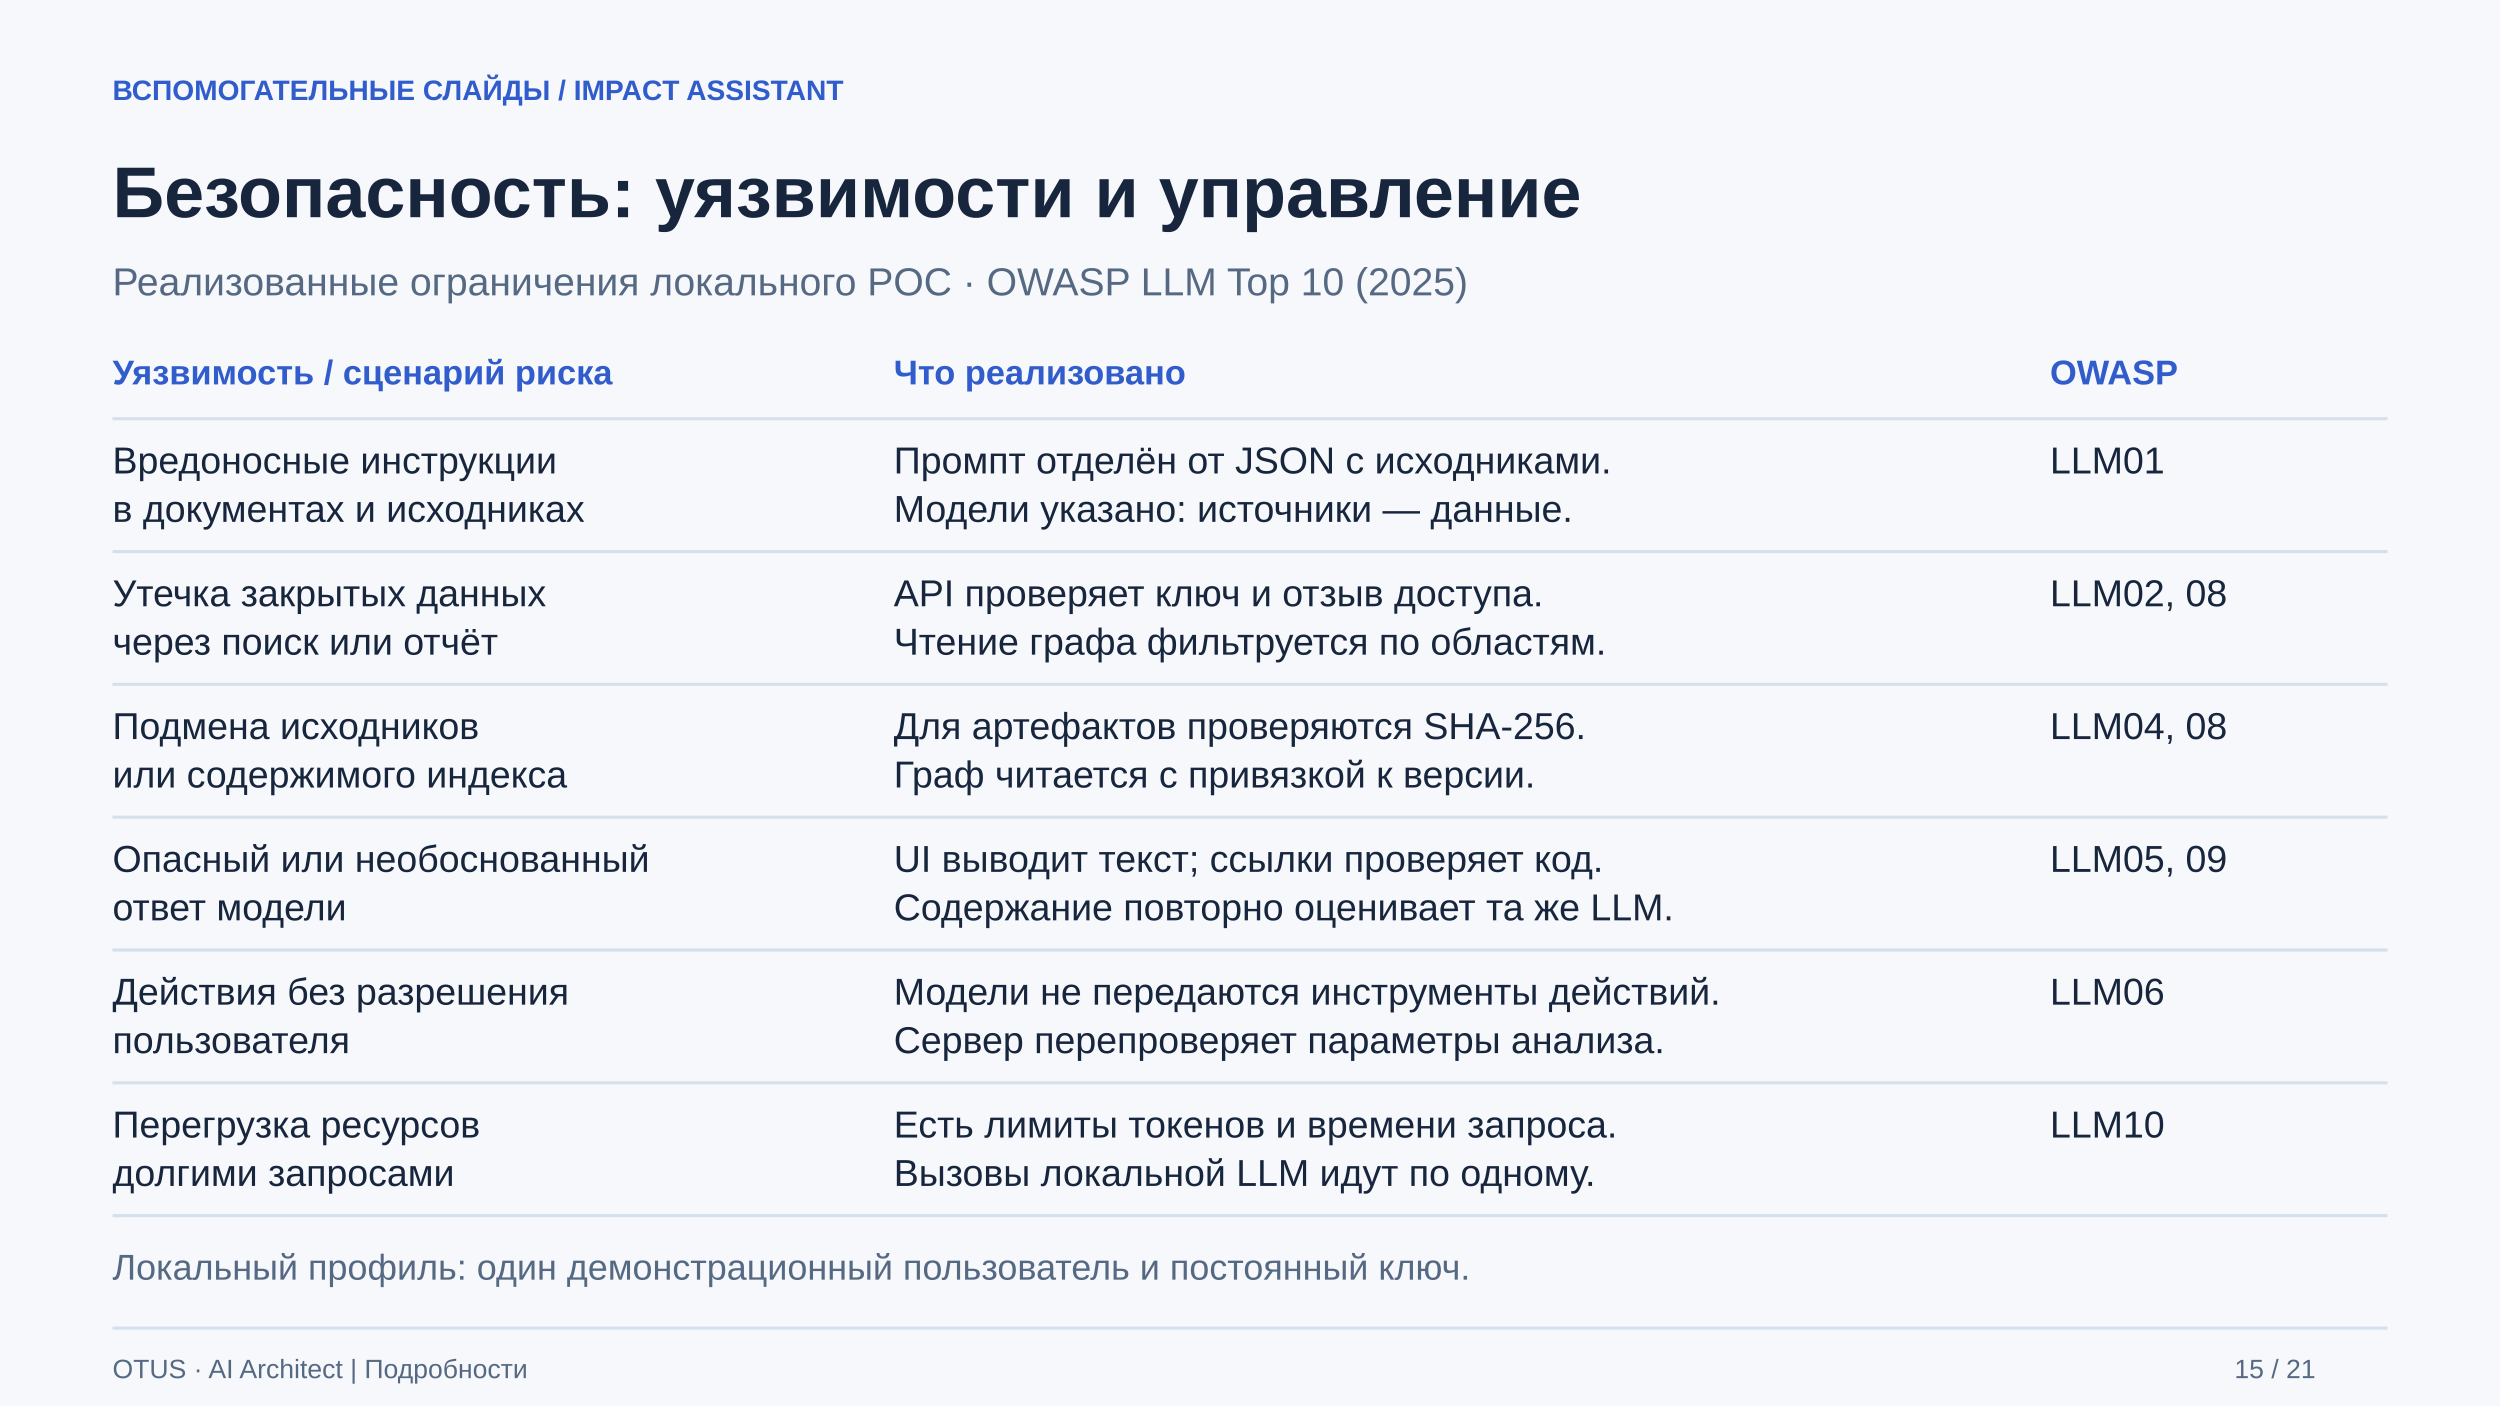
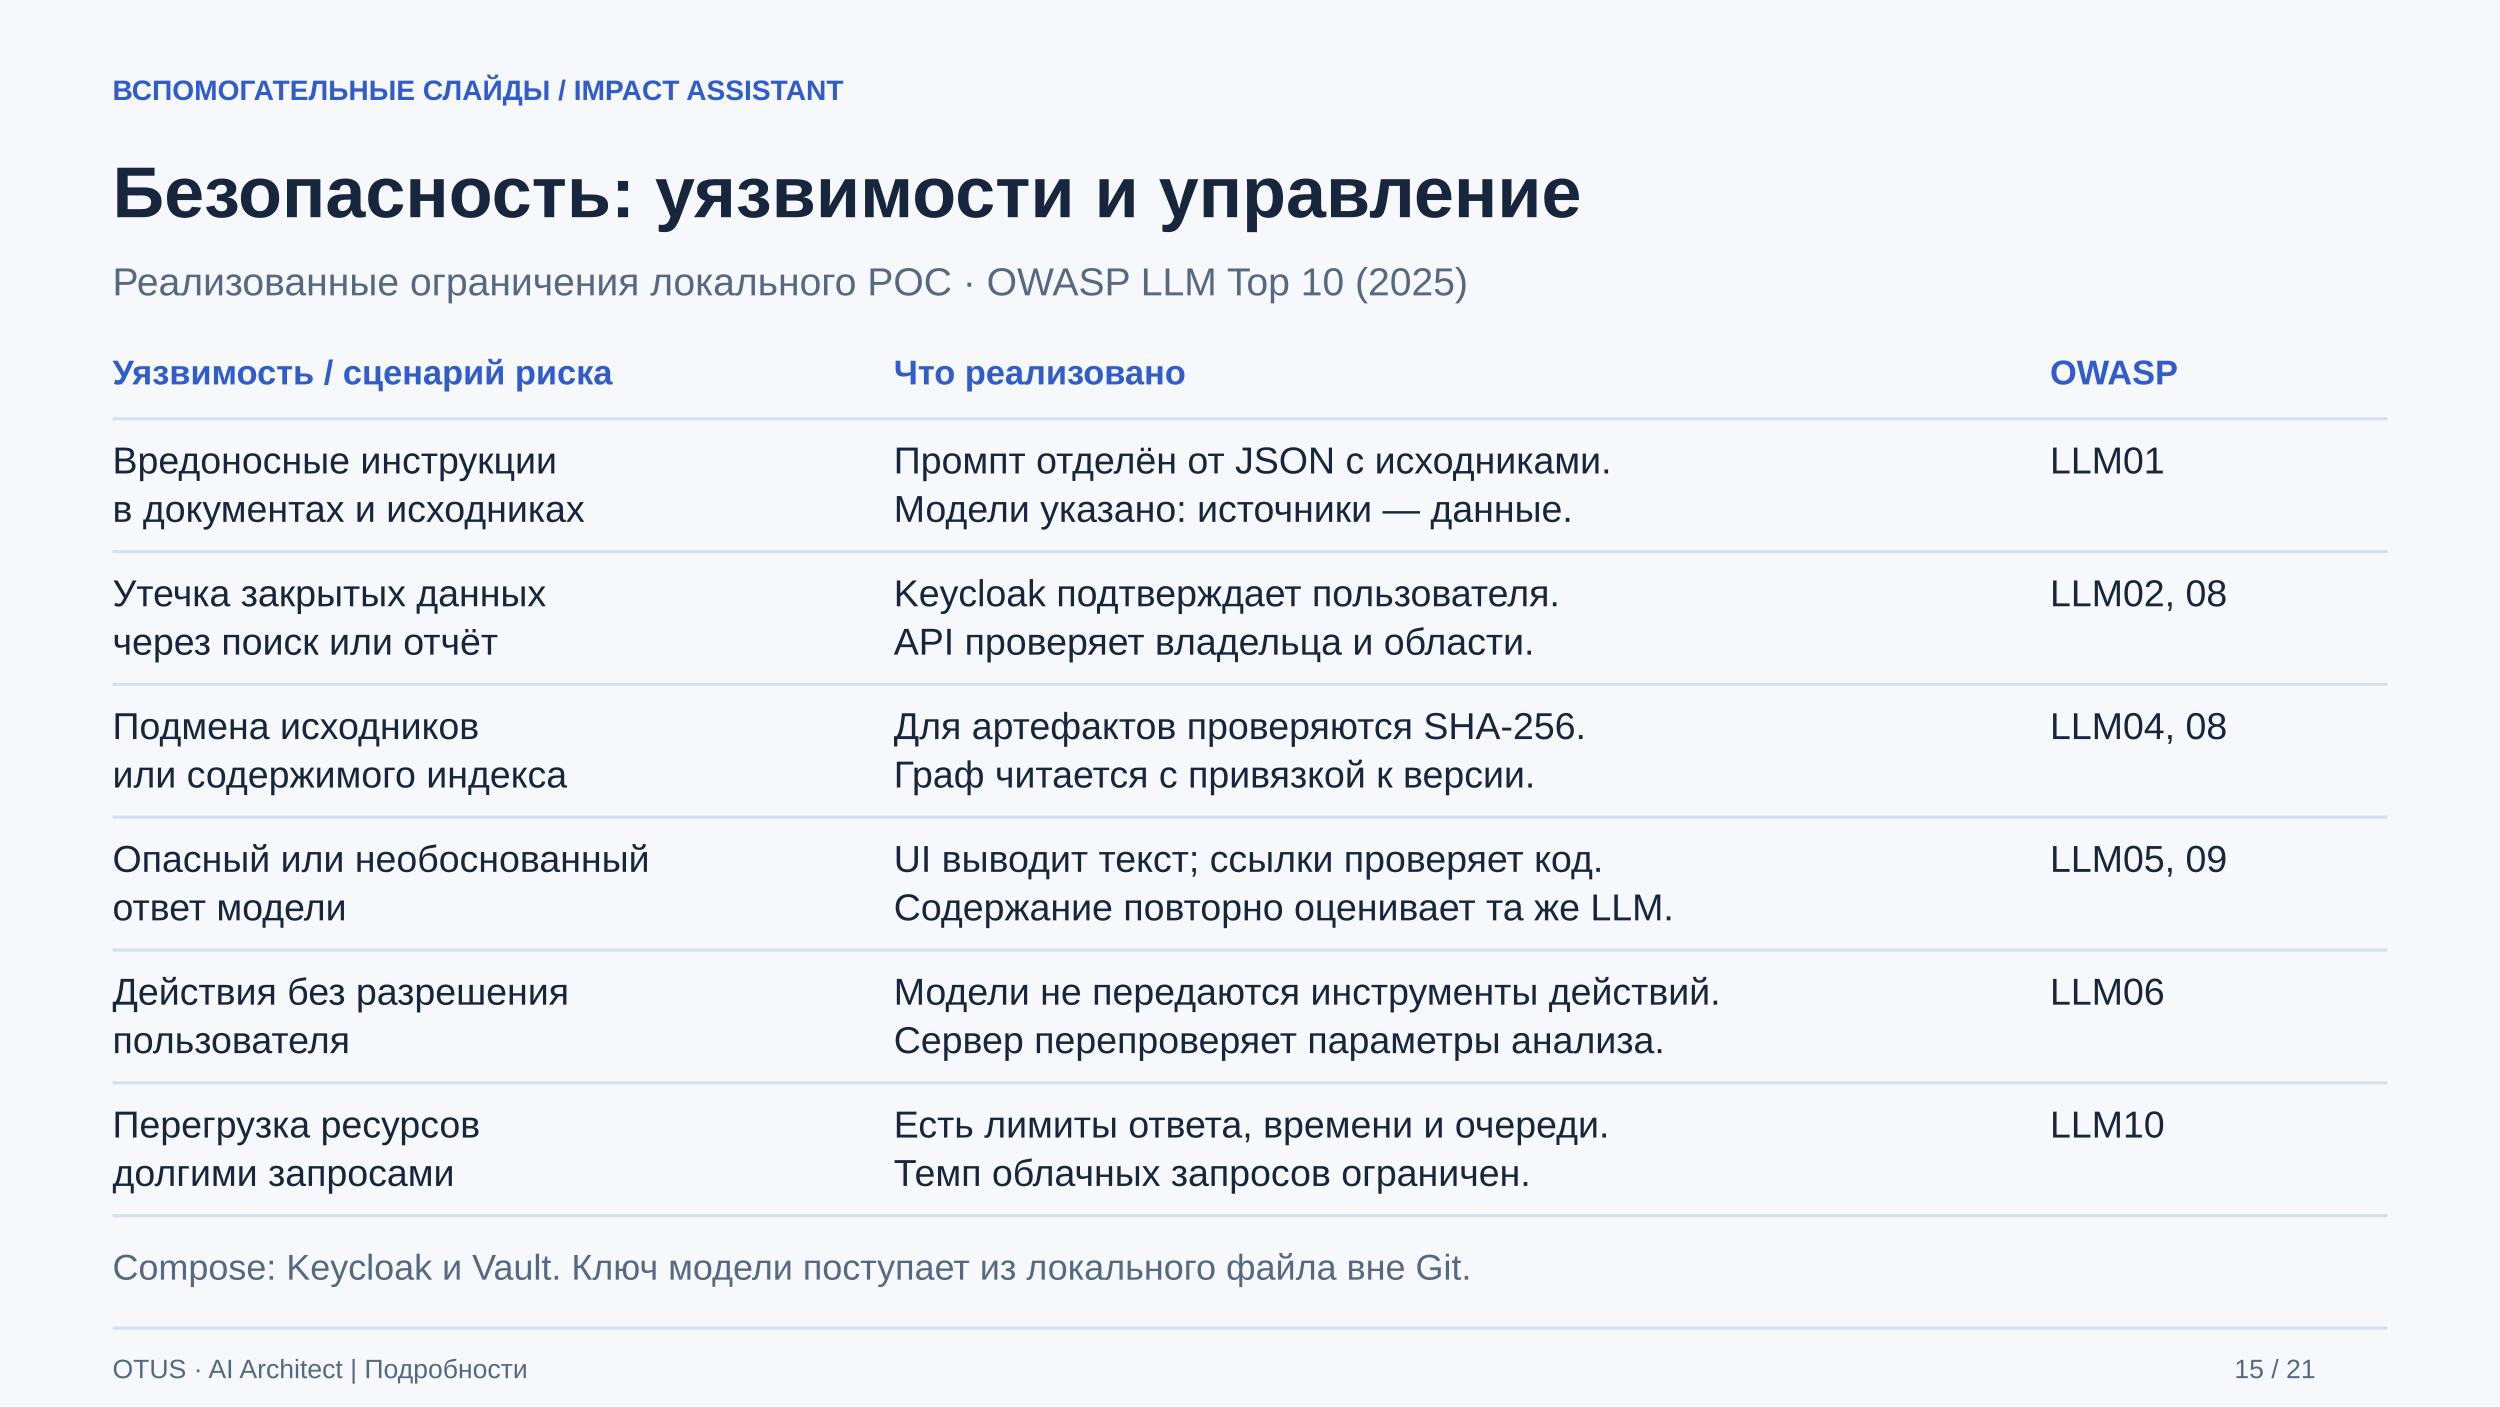
<svg xmlns="http://www.w3.org/2000/svg" width="1600" height="900" viewBox="0 0 1600 900" role="img" aria-labelledby="title desc">
  <defs>
    <marker id="arrow" markerWidth="10" markerHeight="10" refX="8" refY="5" orient="auto">
      <path d="M1 1L8 5L1 9Z" fill="#315CCB" />
    </marker>
  </defs>
  <g font-family="Arial, sans-serif">
    <rect width="1600" height="900" fill="#F6F8FC" />
    <text x="72" y="64" font-size="18" fill="#315CCB" font-weight="700">ВСПОМОГАТЕЛЬНЫЕ СЛАЙДЫ  /  IMPACT ASSISTANT</text>
    <text x="72" y="139" font-size="46" fill="#17263D" font-weight="700">Безопасность: уязвимости и управление</text>
    <text x="72" y="189" font-size="25" fill="#566983" font-weight="400">Реализованные ограничения локального POC · OWASP LLM Top 10 (2025)</text>
    <text x="72" y="246" font-size="22" fill="#315CCB" font-weight="700">Уязвимость / сценарий риска</text>
    <text x="572" y="246" font-size="22" fill="#315CCB" font-weight="700">Что реализовано</text>
    <text x="1312" y="246" font-size="22" fill="#315CCB" font-weight="700">OWASP</text>
    <path d="M72 268h1456" stroke="#D6E0ED" stroke-width="2" />
    <text x="72" y="303" font-size="24" fill="#17263D" font-weight="400">Вредоносные инструкции</text>
    <text x="72" y="334" font-size="24" fill="#17263D" font-weight="400">в документах и исходниках</text>
    <text x="572" y="303" font-size="24" fill="#17263D" font-weight="400">Промпт отделён от JSON с исходниками.</text>
    <text x="572" y="334" font-size="24" fill="#17263D" font-weight="400">Модели указано: источники — данные.</text>
    <text x="1312" y="303" font-size="24" fill="#17263D" font-weight="400">LLM01</text>
    <path d="M72 353h1456" stroke="#D6E0ED" stroke-width="2" />
    <text x="72" y="388" font-size="24" fill="#17263D" font-weight="400">Утечка закрытых данных</text>
    <text x="72" y="419" font-size="24" fill="#17263D" font-weight="400">через поиск или отчёт</text>
-     <text x="572" y="388" font-size="24" fill="#17263D" font-weight="400">API проверяет ключ и отзыв доступа.</text>
-     <text x="572" y="419" font-size="24" fill="#17263D" font-weight="400">Чтение графа фильтруется по областям.</text>
+     <text x="572" y="388" font-size="24" fill="#17263D" font-weight="400">Keycloak подтверждает пользователя.</text>
+     <text x="572" y="419" font-size="24" fill="#17263D" font-weight="400">API проверяет владельца и области.</text>
    <text x="1312" y="388" font-size="24" fill="#17263D" font-weight="400">LLM02, 08</text>
    <path d="M72 438h1456" stroke="#D6E0ED" stroke-width="2" />
    <text x="72" y="473" font-size="24" fill="#17263D" font-weight="400">Подмена исходников</text>
    <text x="72" y="504" font-size="24" fill="#17263D" font-weight="400">или содержимого индекса</text>
    <text x="572" y="473" font-size="24" fill="#17263D" font-weight="400">Для артефактов проверяются SHA-256.</text>
    <text x="572" y="504" font-size="24" fill="#17263D" font-weight="400">Граф читается с привязкой к версии.</text>
    <text x="1312" y="473" font-size="24" fill="#17263D" font-weight="400">LLM04, 08</text>
    <path d="M72 523h1456" stroke="#D6E0ED" stroke-width="2" />
    <text x="72" y="558" font-size="24" fill="#17263D" font-weight="400">Опасный или необоснованный</text>
    <text x="72" y="589" font-size="24" fill="#17263D" font-weight="400">ответ модели</text>
    <text x="572" y="558" font-size="24" fill="#17263D" font-weight="400">UI выводит текст; ссылки проверяет код.</text>
    <text x="572" y="589" font-size="24" fill="#17263D" font-weight="400">Содержание повторно оценивает та же LLM.</text>
    <text x="1312" y="558" font-size="24" fill="#17263D" font-weight="400">LLM05, 09</text>
    <path d="M72 608h1456" stroke="#D6E0ED" stroke-width="2" />
    <text x="72" y="643" font-size="24" fill="#17263D" font-weight="400">Действия без разрешения</text>
    <text x="72" y="674" font-size="24" fill="#17263D" font-weight="400">пользователя</text>
    <text x="572" y="643" font-size="24" fill="#17263D" font-weight="400">Модели не передаются инструменты действий.</text>
    <text x="572" y="674" font-size="24" fill="#17263D" font-weight="400">Сервер перепроверяет параметры анализа.</text>
    <text x="1312" y="643" font-size="24" fill="#17263D" font-weight="400">LLM06</text>
    <path d="M72 693h1456" stroke="#D6E0ED" stroke-width="2" />
    <text x="72" y="728" font-size="24" fill="#17263D" font-weight="400">Перегрузка ресурсов</text>
    <text x="72" y="759" font-size="24" fill="#17263D" font-weight="400">долгими запросами</text>
-     <text x="572" y="728" font-size="24" fill="#17263D" font-weight="400">Есть лимиты токенов и времени запроса.</text>
-     <text x="572" y="759" font-size="24" fill="#17263D" font-weight="400">Вызовы локальной LLM идут по одному.</text>
+     <text x="572" y="728" font-size="24" fill="#17263D" font-weight="400">Есть лимиты ответа, времени и очереди.</text>
+     <text x="572" y="759" font-size="24" fill="#17263D" font-weight="400">Темп облачных запросов ограничен.</text>
    <text x="1312" y="728" font-size="24" fill="#17263D" font-weight="400">LLM10</text>
    <path d="M72 778h1456" stroke="#D6E0ED" stroke-width="2" />
-     <text x="72" y="819" font-size="23" fill="#566983" font-weight="400">Локальный профиль: один демонстрационный пользователь и постоянный ключ.</text>
+     <text x="72" y="819" font-size="23" fill="#566983" font-weight="400">Compose: Keycloak и Vault. Ключ модели поступает из локального файла вне Git.</text>
    <path d="M72 850h1456" stroke="#D6E0ED" stroke-width="2" />
    <text x="72" y="882" font-size="17" fill="#566983" font-weight="400">OTUS · AI Architect   |   Подробности</text>
    <text x="1430" y="882" font-size="17" fill="#566983" font-weight="400">15 / 21</text>
  </g>
</svg>
